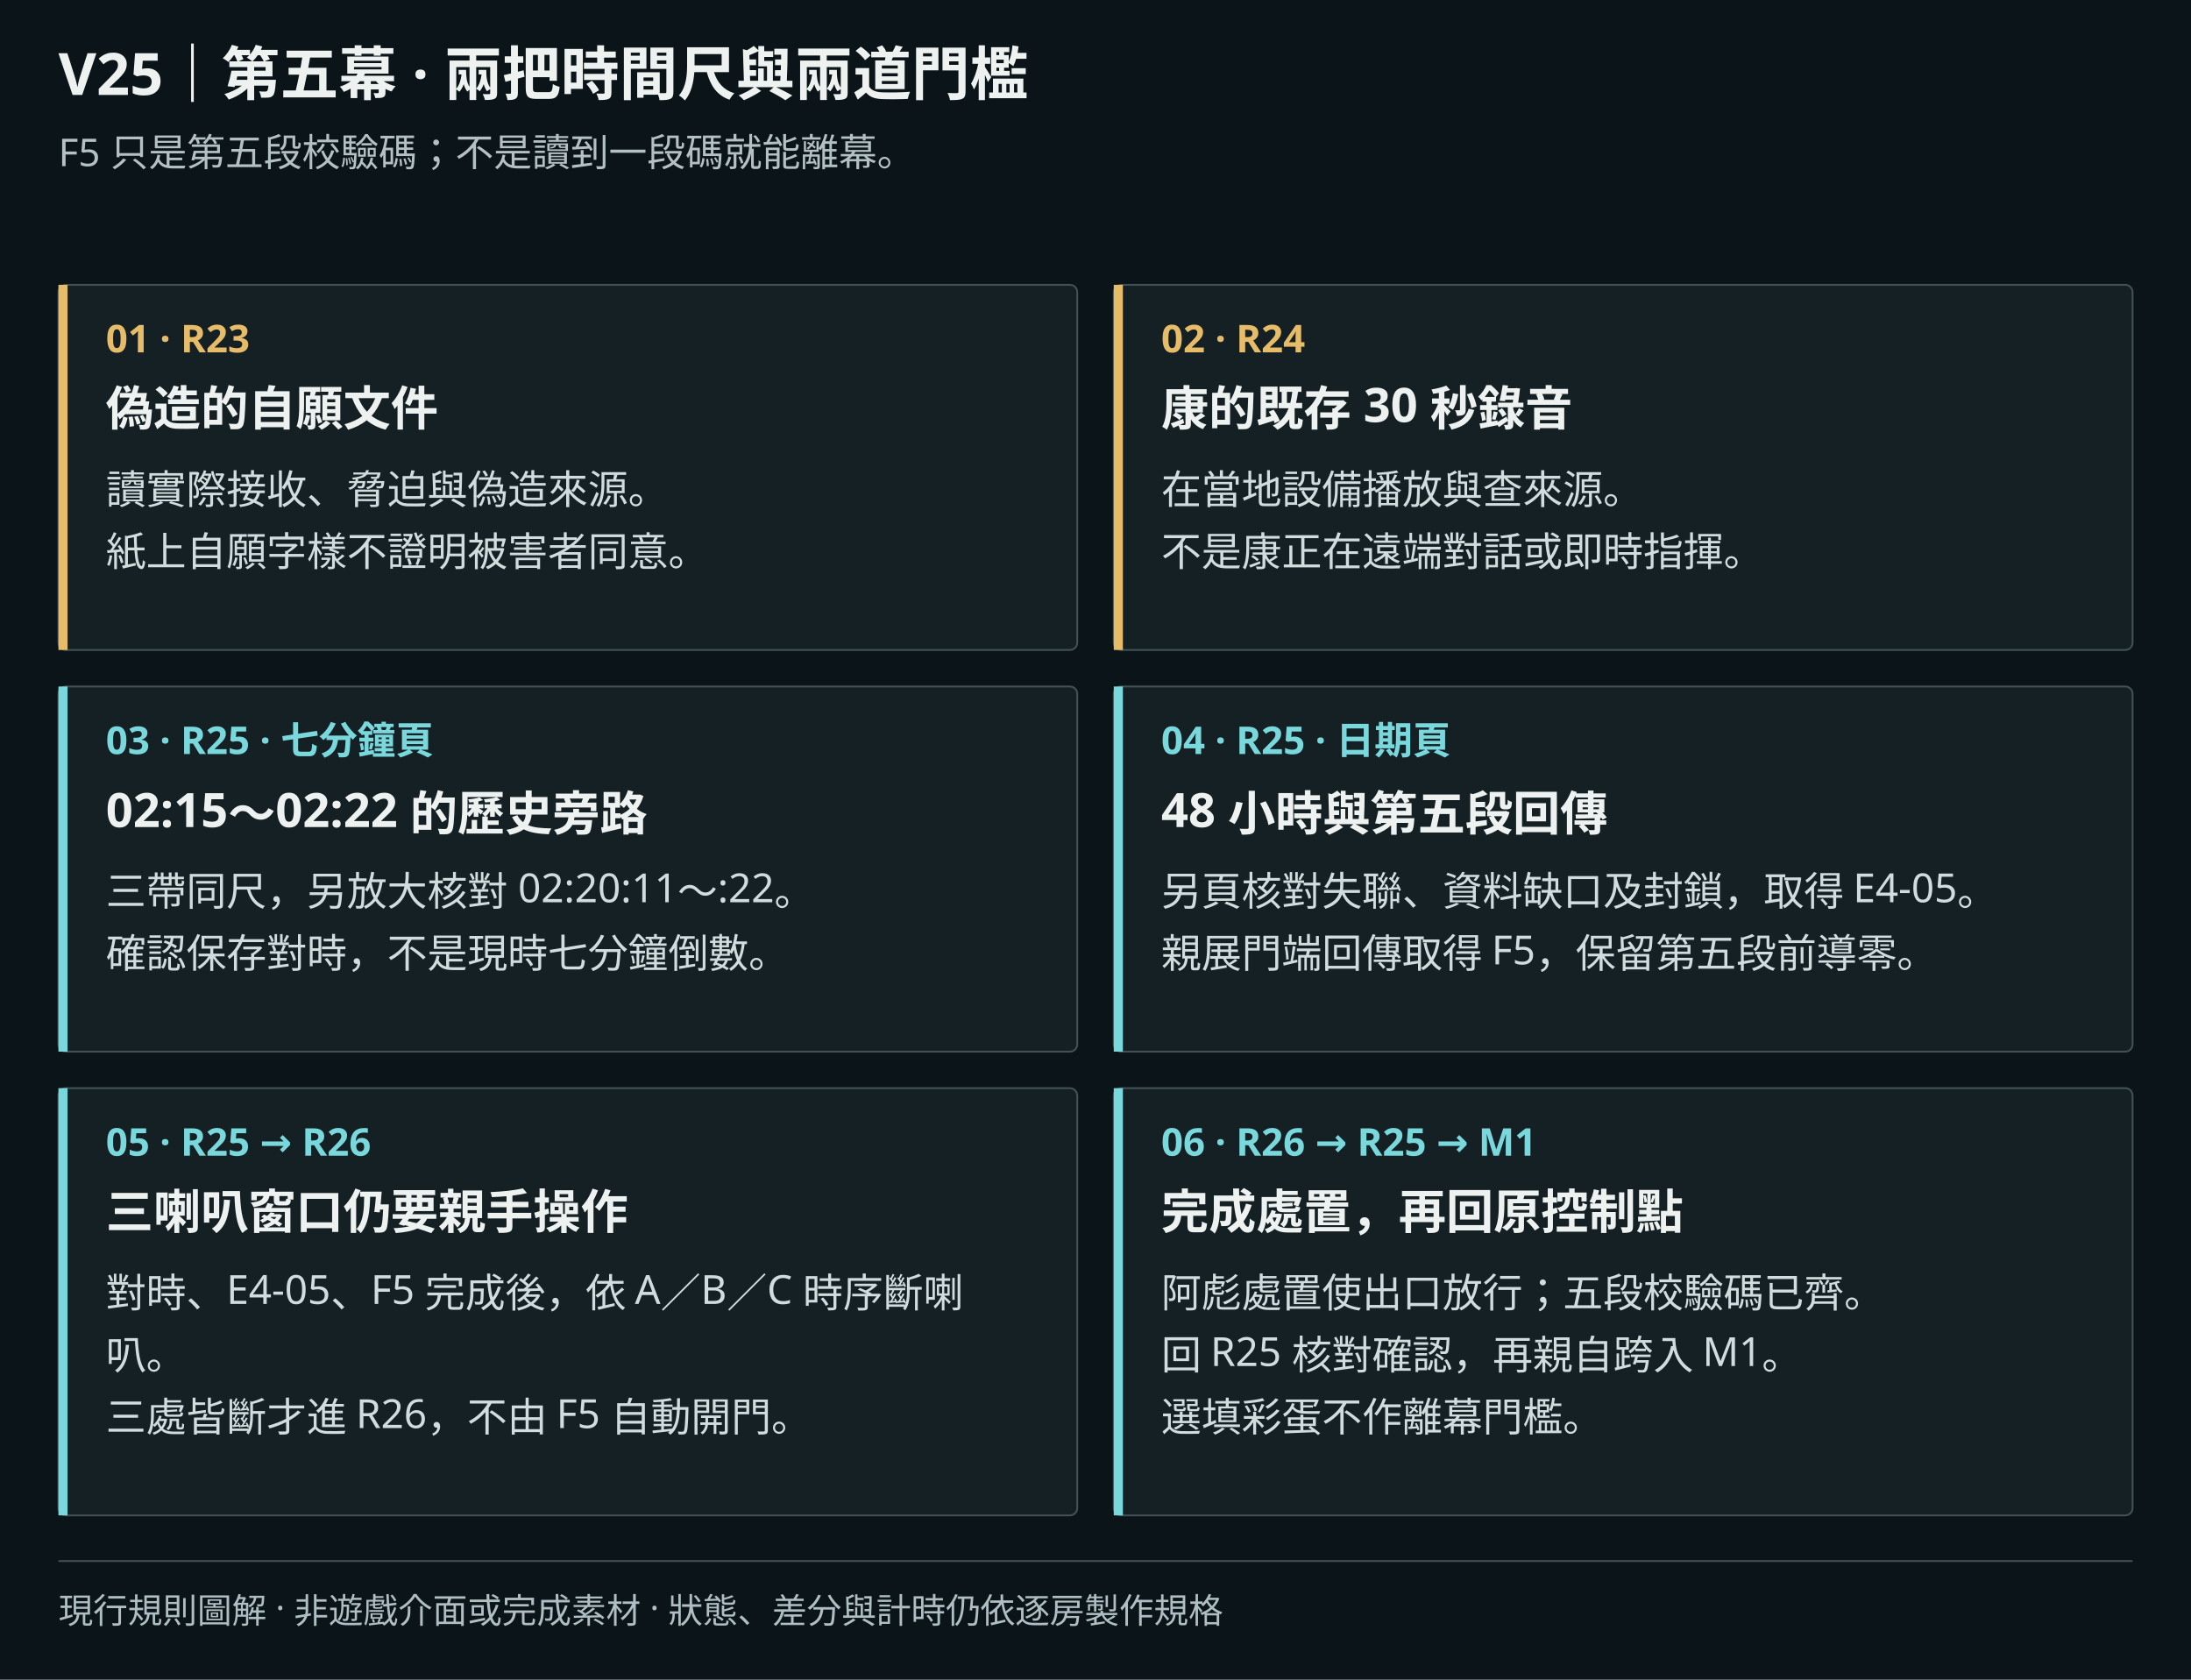
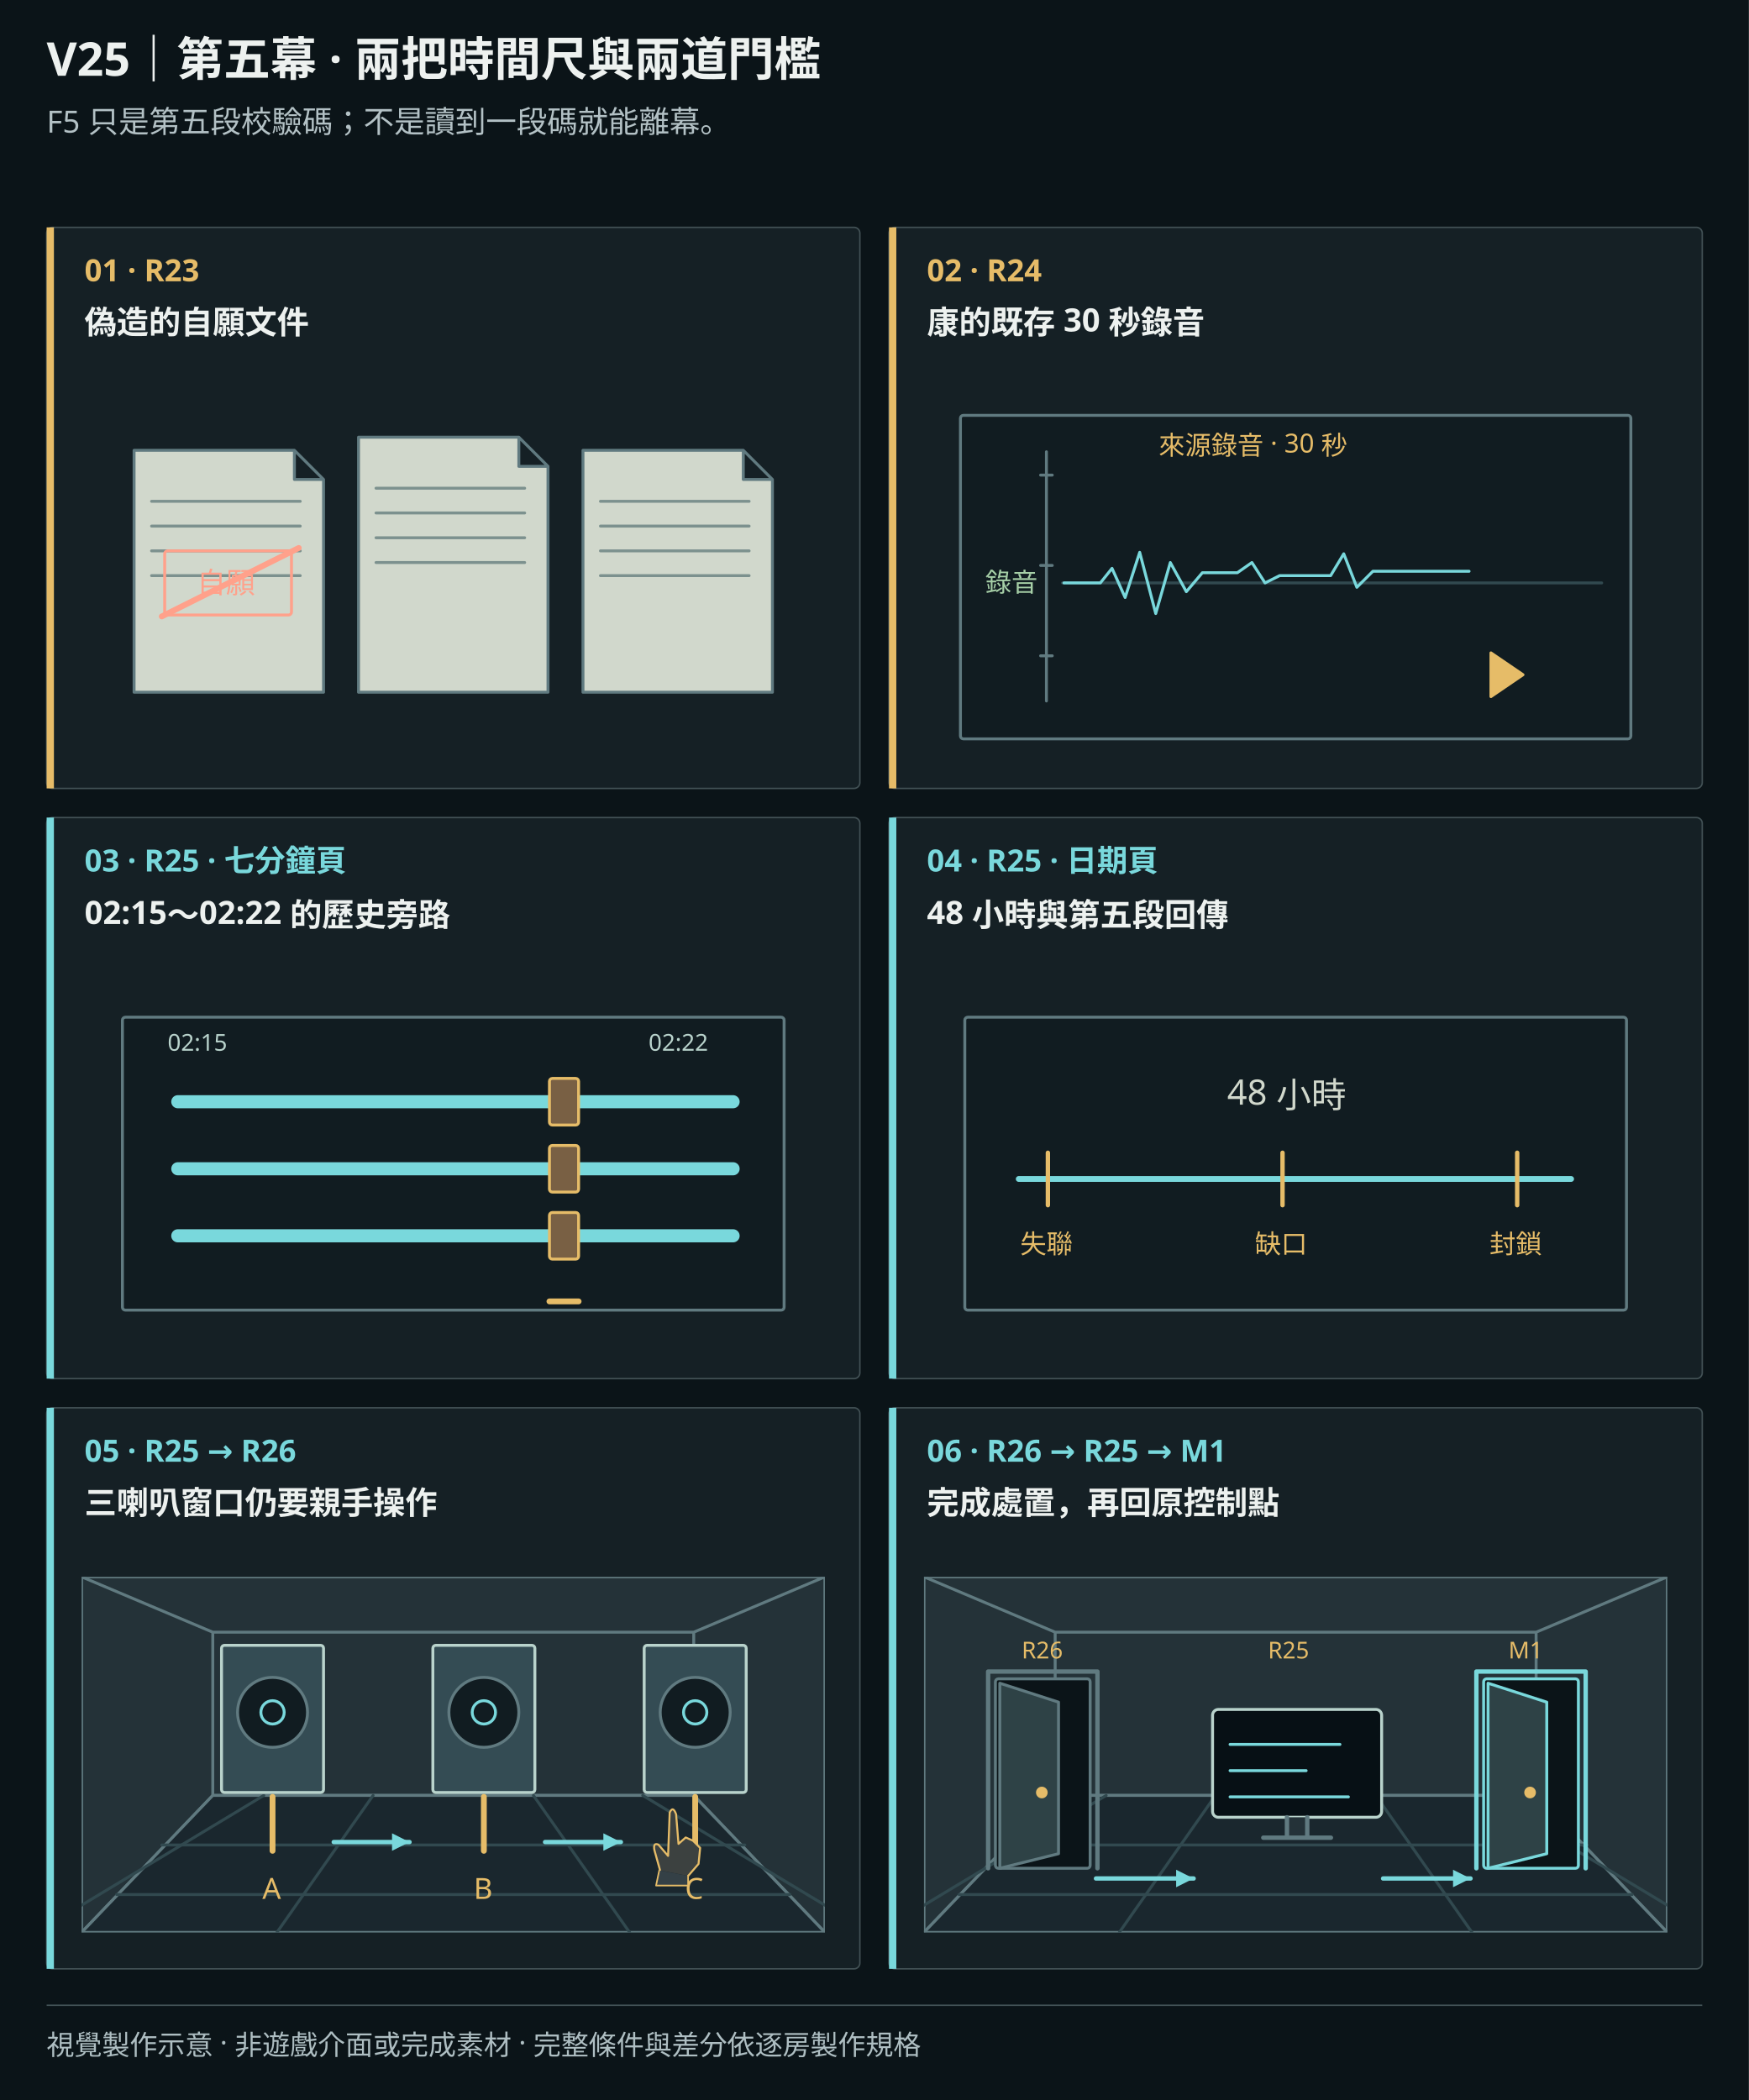
- <svg xmlns="http://www.w3.org/2000/svg" width="1200" height="920" viewBox="0 0 1200 920" role="img" aria-labelledby="title desc">
-   <style>text{font-family:"Microsoft JhengHei","Noto Sans TC",sans-serif;letter-spacing:0}.title{font-size:32px;font-weight:700;fill:#edf1ef}.subtitle{font-size:21px;fill:#b3c1c5}.phase{font-size:21px;font-weight:700}.panel-title{font-size:26px;font-weight:700;fill:#edf1ef}.body{font-size:22px;fill:#d1dcdf}.footer{font-size:19px;fill:#aebec2}</style>
-   <rect width="1200" height="920" fill="#0b1418" />
+ <svg xmlns="http://www.w3.org/2000/svg" width="1200" height="1441" viewBox="0 0 1200 1441" role="img" aria-labelledby="title desc" data-layout="visual-v1">
+   <defs>
+     <marker id="vis-arrow-teal" viewBox="0 0 10 10" refX="9" refY="5" markerWidth="5" markerHeight="5" orient="auto">
+       <path d="M1 1L9 5L1 9Z" fill="#79d8dc" />
+     </marker>
+     <marker id="vis-arrow-gold" viewBox="0 0 10 10" refX="9" refY="5" markerWidth="5" markerHeight="5" orient="auto">
+       <path d="M1 1L9 5L1 9Z" fill="#e6bc68" />
+     </marker>
+     <marker id="vis-arrow-red" viewBox="0 0 10 10" refX="9" refY="5" markerWidth="5" markerHeight="5" orient="auto">
+       <path d="M1 1L9 5L1 9Z" fill="#ffa18b" />
+     </marker>
+     <clipPath id="visual-v25-0">
+       <rect width="510" height="244" />
+     </clipPath>
+     <clipPath id="visual-v25-1">
+       <rect width="510" height="244" />
+     </clipPath>
+     <clipPath id="visual-v25-2">
+       <rect width="510" height="244" />
+     </clipPath>
+     <clipPath id="visual-v25-3">
+       <rect width="510" height="244" />
+     </clipPath>
+     <clipPath id="visual-v25-4">
+       <rect width="510" height="244" />
+     </clipPath>
+     <clipPath id="visual-v25-5">
+       <rect width="510" height="244" />
+     </clipPath>
+   </defs>
+   <style>text{font-family:"Microsoft JhengHei","Noto Sans TC",sans-serif;letter-spacing:0}.title{font-size:32px;font-weight:700;fill:#edf1ef}.subtitle{font-size:21px;fill:#b3c1c5}.phase{font-size:21px;font-weight:700}.panel-title{font-size:22px;font-weight:700;fill:#edf1ef}.footer{font-size:19px;fill:#aebec2}</style>
+   <rect width="1200" height="1441" fill="#0b1418" />
  <text class="title" x="32" y="52">V25｜第五幕 · 兩把時間尺與兩道門檻</text>
  <text class="subtitle" x="32" y="91">F5 只是第五段校驗碼；不是讀到一段碼就能離幕。</text>
  <g data-panel="1">
-     <rect x="32" y="156" width="558" height="200" rx="4" fill="#152025" stroke="#425155" />
-     <rect x="32" y="156" width="5" height="200" fill="#e6bc68" />
+     <rect x="32" y="156" width="558" height="385" rx="4" fill="#152025" stroke="#425155" />
+     <rect x="32" y="156" width="5" height="385" fill="#e6bc68" />
    <text class="phase" x="58" y="193" fill="#e6bc68">01 · R23</text>
-     <text class="panel-title" x="58" y="233">偽造的自願文件</text>
-     <text class="body" x="58" y="276">讀實際接收、脅迫與偽造來源。</text>
-     <text class="body" x="58" y="310">紙上自願字樣不證明被害者同意。</text>
+     <text class="panel-title" x="58" y="229">偽造的自願文件</text>
+     <g transform="translate(56 272)" clip-path="url(#visual-v25-0)">
+       <g data-visual="V25" data-step="1">
+         <path d="M36 37h110l20 20v146h-130ZM146 37v20h20" fill="#d1d8cc" stroke="#607a80" stroke-width="2" stroke-linecap="round" stroke-linejoin="round" />
+         <path d="M48 72h102" fill="none" stroke="#7c918e" stroke-width="2" stroke-linecap="round" stroke-linejoin="round" />
+         <path d="M48 89h102" fill="none" stroke="#7c918e" stroke-width="2" stroke-linecap="round" stroke-linejoin="round" />
+         <path d="M48 106h102" fill="none" stroke="#7c918e" stroke-width="2" stroke-linecap="round" stroke-linejoin="round" />
+         <path d="M48 123h102" fill="none" stroke="#7c918e" stroke-width="2" stroke-linecap="round" stroke-linejoin="round" />
+         <path d="M190 28h110l20 20v155h-130ZM300 28v20h20" fill="#d1d8cc" stroke="#607a80" stroke-width="2" stroke-linecap="round" stroke-linejoin="round" />
+         <path d="M202 63h102" fill="none" stroke="#7c918e" stroke-width="2" stroke-linecap="round" stroke-linejoin="round" />
+         <path d="M202 80h102" fill="none" stroke="#7c918e" stroke-width="2" stroke-linecap="round" stroke-linejoin="round" />
+         <path d="M202 97h102" fill="none" stroke="#7c918e" stroke-width="2" stroke-linecap="round" stroke-linejoin="round" />
+         <path d="M202 114h102" fill="none" stroke="#7c918e" stroke-width="2" stroke-linecap="round" stroke-linejoin="round" />
+         <path d="M344 37h110l20 20v146h-130ZM454 37v20h20" fill="#d1d8cc" stroke="#607a80" stroke-width="2" stroke-linecap="round" stroke-linejoin="round" />
+         <path d="M356 72h102" fill="none" stroke="#7c918e" stroke-width="2" stroke-linecap="round" stroke-linejoin="round" />
+         <path d="M356 89h102" fill="none" stroke="#7c918e" stroke-width="2" stroke-linecap="round" stroke-linejoin="round" />
+         <path d="M356 106h102" fill="none" stroke="#7c918e" stroke-width="2" stroke-linecap="round" stroke-linejoin="round" />
+         <path d="M356 123h102" fill="none" stroke="#7c918e" stroke-width="2" stroke-linecap="round" stroke-linejoin="round" />
+         <rect x="57" y="106" width="87" height="44" rx="2" fill="none" stroke="#ffa18b" stroke-width="2" />
+         <text x="79" y="135" fill="#ffa18b" font-size="20" font-weight="500">自願</text>
+         <path d="M55 151l94 -47" fill="none" stroke="#ffa18b" stroke-width="4" stroke-linecap="round" stroke-linejoin="round" />
+       </g>
+     </g>
  </g>
  <g data-panel="2">
-     <rect x="610" y="156" width="558" height="200" rx="4" fill="#152025" stroke="#425155" />
-     <rect x="610" y="156" width="5" height="200" fill="#e6bc68" />
+     <rect x="610" y="156" width="558" height="385" rx="4" fill="#152025" stroke="#425155" />
+     <rect x="610" y="156" width="5" height="385" fill="#e6bc68" />
    <text class="phase" x="636" y="193" fill="#e6bc68">02 · R24</text>
-     <text class="panel-title" x="636" y="233">康的既存 30 秒錄音</text>
-     <text class="body" x="636" y="276">在當地設備播放與查來源。</text>
-     <text class="body" x="636" y="310">不是康正在遠端對話或即時指揮。</text>
+     <text class="panel-title" x="636" y="229">康的既存 30 秒錄音</text>
+     <g transform="translate(634 272)" clip-path="url(#visual-v25-1)">
+       <g data-visual="V25" data-step="2">
+         <rect x="25" y="13" width="460" height="222" rx="2" fill="#111c21" stroke="#607a80" stroke-width="2" />
+         <path d="M84 38V209M80 54h8m-8 62h8m-8 62h8" fill="none" stroke="#607a80" stroke-width="2" stroke-linecap="round" stroke-linejoin="round" />
+         <path d="M95 128H465" fill="none" stroke="#31494f" stroke-width="2" stroke-linecap="round" stroke-linejoin="round" />
+         <path d="M96 128h25l8 -10 9 20 10 -31 11 42 10 -35 11 20 11 -13h24l10 -7 9 14 10 -5h35l9 -15 9 23 11 -11h66" fill="none" stroke="#79d8dc" stroke-width="2" stroke-linecap="round" stroke-linejoin="round" />
+         <text x="42" y="134" fill="#a6cfa7" font-size="18" font-weight="500">錄音</text>
+         <path d="M389 176l22 15 -22 15Z" fill="#e6bc68" stroke="#e6bc68" stroke-width="2" stroke-linecap="round" stroke-linejoin="round" />
+         <text x="161" y="40" fill="#e6bc68" font-size="18" font-weight="500">來源錄音 · 30 秒</text>
+       </g>
+     </g>
  </g>
  <g data-panel="3">
-     <rect x="32" y="376" width="558" height="200" rx="4" fill="#152025" stroke="#425155" />
-     <rect x="32" y="376" width="5" height="200" fill="#79d8dc" />
-     <text class="phase" x="58" y="413" fill="#79d8dc">03 · R25 · 七分鐘頁</text>
-     <text class="panel-title" x="58" y="453">02:15～02:22 的歷史旁路</text>
-     <text class="body" x="58" y="496">三帶同尺，另放大核對 02:20:11～:22。</text>
-     <text class="body" x="58" y="530">確認保存對時，不是現時七分鐘倒數。</text>
+     <rect x="32" y="561" width="558" height="385" rx="4" fill="#152025" stroke="#425155" />
+     <rect x="32" y="561" width="5" height="385" fill="#79d8dc" />
+     <text class="phase" x="58" y="598" fill="#79d8dc">03 · R25 · 七分鐘頁</text>
+     <text class="panel-title" x="58" y="634">02:15～02:22 的歷史旁路</text>
+     <g transform="translate(56 677)" clip-path="url(#visual-v25-2)">
+       <g data-visual="V25" data-step="3">
+         <rect x="28" y="21" width="454" height="201" rx="2" fill="#111c21" stroke="#607a80" stroke-width="2" />
+         <path d="M66 79H447" fill="none" stroke="#79d8dc" stroke-width="9" stroke-linecap="round" stroke-linejoin="round" />
+         <rect x="321" y="63" width="20" height="32" rx="2" fill="#796044" stroke="#e6bc68" stroke-width="2" />
+         <path d="M66 125H447" fill="none" stroke="#79d8dc" stroke-width="9" stroke-linecap="round" stroke-linejoin="round" />
+         <rect x="321" y="109" width="20" height="32" rx="2" fill="#796044" stroke="#e6bc68" stroke-width="2" />
+         <path d="M66 171H447" fill="none" stroke="#79d8dc" stroke-width="9" stroke-linecap="round" stroke-linejoin="round" />
+         <rect x="321" y="155" width="20" height="32" rx="2" fill="#796044" stroke="#e6bc68" stroke-width="2" />
+         <text x="59" y="44" fill="#b9d3cc" font-size="16" font-weight="500">02:15</text>
+         <text x="389" y="44" fill="#b9d3cc" font-size="16" font-weight="500">02:22</text>
+         <path d="M321 216h20" fill="none" stroke="#e6bc68" stroke-width="4" stroke-linecap="round" stroke-linejoin="round" />
+       </g>
+     </g>
  </g>
  <g data-panel="4">
-     <rect x="610" y="376" width="558" height="200" rx="4" fill="#152025" stroke="#425155" />
-     <rect x="610" y="376" width="5" height="200" fill="#79d8dc" />
-     <text class="phase" x="636" y="413" fill="#79d8dc">04 · R25 · 日期頁</text>
-     <text class="panel-title" x="636" y="453">48 小時與第五段回傳</text>
-     <text class="body" x="636" y="496">另頁核對失聯、資料缺口及封鎖，取得 E4-05。</text>
-     <text class="body" x="636" y="530">親展門端回傳取得 F5，保留第五段前導零。</text>
+     <rect x="610" y="561" width="558" height="385" rx="4" fill="#152025" stroke="#425155" />
+     <rect x="610" y="561" width="5" height="385" fill="#79d8dc" />
+     <text class="phase" x="636" y="598" fill="#79d8dc">04 · R25 · 日期頁</text>
+     <text class="panel-title" x="636" y="634">48 小時與第五段回傳</text>
+     <g transform="translate(634 677)" clip-path="url(#visual-v25-3)">
+       <g data-visual="V25" data-step="4">
+         <rect x="28" y="21" width="454" height="201" rx="2" fill="#111c21" stroke="#607a80" stroke-width="2" />
+         <path d="M65 132H444" fill="none" stroke="#79d8dc" stroke-width="4" stroke-linecap="round" stroke-linejoin="round" />
+         <path d="M85 114v36" fill="none" stroke="#e6bc68" stroke-width="3" stroke-linecap="round" stroke-linejoin="round" />
+         <text x="66" y="183" fill="#e6bc68" font-size="18" font-weight="500">失聯</text>
+         <path d="M246 114v36" fill="none" stroke="#e6bc68" stroke-width="3" stroke-linecap="round" stroke-linejoin="round" />
+         <text x="227" y="183" fill="#e6bc68" font-size="18" font-weight="500">缺口</text>
+         <path d="M407 114v36" fill="none" stroke="#e6bc68" stroke-width="3" stroke-linecap="round" stroke-linejoin="round" />
+         <text x="388" y="183" fill="#e6bc68" font-size="18" font-weight="500">封鎖</text>
+         <text x="208" y="81" fill="#d1d8cc" font-size="24" font-weight="500">48 小時</text>
+       </g>
+     </g>
  </g>
  <g data-panel="5">
-     <rect x="32" y="596" width="558" height="234" rx="4" fill="#152025" stroke="#425155" />
-     <rect x="32" y="596" width="5" height="234" fill="#79d8dc" />
-     <text class="phase" x="58" y="633" fill="#79d8dc">05 · R25 → R26</text>
-     <text class="panel-title" x="58" y="673">三喇叭窗口仍要親手操作</text>
-     <text class="body" x="58" y="716">對時、E4-05、F5 完成後，依 A／B／C 時序斷喇</text>
-     <text class="body" x="58" y="750">叭。</text>
-     <text class="body" x="58" y="784">三處皆斷才進 R26，不由 F5 自動開門。</text>
+     <rect x="32" y="966" width="558" height="385" rx="4" fill="#152025" stroke="#425155" />
+     <rect x="32" y="966" width="5" height="385" fill="#79d8dc" />
+     <text class="phase" x="58" y="1003" fill="#79d8dc">05 · R25 → R26</text>
+     <text class="panel-title" x="58" y="1039">三喇叭窗口仍要親手操作</text>
+     <g transform="translate(56 1082)" clip-path="url(#visual-v25-4)">
+       <g data-visual="V25" data-step="5">
+         <rect x="0" y="0" width="510" height="244" rx="2" fill="#243238" stroke="#607a80" stroke-width="2" />
+         <path d="M0 0L90 38H420L510 0M90 38V150L0 244M420 38V150L510 244M90 150H420" fill="none" stroke="#607a80" stroke-width="2" stroke-linecap="round" stroke-linejoin="round" />
+         <path d="M0 244L90 150H420L510 244Z" fill="#1a272e" stroke="#607a80" stroke-width="2" stroke-linecap="round" stroke-linejoin="round" />
+         <path d="M125 150L-31 244" fill="none" stroke="#31494f" stroke-width="2" stroke-linecap="round" stroke-linejoin="round" />
+         <path d="M200 150L134 244" fill="none" stroke="#31494f" stroke-width="2" stroke-linecap="round" stroke-linejoin="round" />
+         <path d="M310 150L376 244" fill="none" stroke="#31494f" stroke-width="2" stroke-linecap="round" stroke-linejoin="round" />
+         <path d="M385 150L541 244" fill="none" stroke="#31494f" stroke-width="2" stroke-linecap="round" stroke-linejoin="round" />
+         <path d="M55 184H455M24 218H486" fill="none" stroke="#31494f" stroke-width="2" stroke-linecap="round" stroke-linejoin="round" />
+         <rect x="96" y="47" width="70" height="101" rx="2" fill="#344c54" stroke="#b9d3cc" stroke-width="2" />
+         <ellipse cx="131" cy="93" rx="24" ry="24" fill="#111c21" stroke="#607a80" stroke-width="2" />
+         <ellipse cx="131" cy="93" rx="8" ry="8" fill="#111c21" stroke="#79d8dc" stroke-width="2" />
+         <path d="M131 151v37" fill="none" stroke="#e6bc68" stroke-width="4" stroke-linecap="round" stroke-linejoin="round" />
+         <text x="124" y="221" fill="#e6bc68" font-size="20" font-weight="500">A</text>
+         <path d="M173 182h52" fill="none" stroke="#79d8dc" stroke-width="3" stroke-linecap="round" stroke-linejoin="round" marker-end="url(#vis-arrow-teal)" />
+         <rect x="241" y="47" width="70" height="101" rx="2" fill="#344c54" stroke="#b9d3cc" stroke-width="2" />
+         <ellipse cx="276" cy="93" rx="24" ry="24" fill="#111c21" stroke="#607a80" stroke-width="2" />
+         <ellipse cx="276" cy="93" rx="8" ry="8" fill="#111c21" stroke="#79d8dc" stroke-width="2" />
+         <path d="M276 151v37" fill="none" stroke="#e6bc68" stroke-width="4" stroke-linecap="round" stroke-linejoin="round" />
+         <text x="269" y="221" fill="#e6bc68" font-size="20" font-weight="500">B</text>
+         <path d="M318 182h52" fill="none" stroke="#79d8dc" stroke-width="3" stroke-linecap="round" stroke-linejoin="round" marker-end="url(#vis-arrow-teal)" />
+         <rect x="386" y="47" width="70" height="101" rx="2" fill="#344c54" stroke="#b9d3cc" stroke-width="2" />
+         <ellipse cx="421" cy="93" rx="24" ry="24" fill="#111c21" stroke="#607a80" stroke-width="2" />
+         <ellipse cx="421" cy="93" rx="8" ry="8" fill="#111c21" stroke="#79d8dc" stroke-width="2" />
+         <path d="M421 151v37" fill="none" stroke="#e6bc68" stroke-width="4" stroke-linecap="round" stroke-linejoin="round" />
+         <text x="414" y="221" fill="#e6bc68" font-size="20" font-weight="500">C</text>
+         <g transform="translate(409 175) scale(0.55)">
+           <path d="M-22 48L-29 23Q-31 13-24 16L-12 30L-10 -24Q-6 -33-2 -22L1 15L10 7L19 11L28 20L26 40L13 55" fill="#3c4140" stroke="#e6bc68" stroke-width="2.5" stroke-linecap="round" stroke-linejoin="round" />
+           <path d="M-23 48L-27 67H13L13 55" fill="#344046" stroke="#e6bc68" stroke-width="2" stroke-linecap="round" stroke-linejoin="round" />
+         </g>
+       </g>
+     </g>
  </g>
  <g data-panel="6">
-     <rect x="610" y="596" width="558" height="234" rx="4" fill="#152025" stroke="#425155" />
-     <rect x="610" y="596" width="5" height="234" fill="#79d8dc" />
-     <text class="phase" x="636" y="633" fill="#79d8dc">06 · R26 → R25 → M1</text>
-     <text class="panel-title" x="636" y="673">完成處置，再回原控制點</text>
-     <text class="body" x="636" y="716">阿彪處置使出口放行；五段校驗碼已齊。</text>
-     <text class="body" x="636" y="750">回 R25 核對確認，再親自跨入 M1。</text>
-     <text class="body" x="636" y="784">選填彩蛋不作離幕門檻。</text>
+     <rect x="610" y="966" width="558" height="385" rx="4" fill="#152025" stroke="#425155" />
+     <rect x="610" y="966" width="5" height="385" fill="#79d8dc" />
+     <text class="phase" x="636" y="1003" fill="#79d8dc">06 · R26 → R25 → M1</text>
+     <text class="panel-title" x="636" y="1039">完成處置，再回原控制點</text>
+     <g transform="translate(634 1082)" clip-path="url(#visual-v25-5)">
+       <g data-visual="V25" data-step="6">
+         <rect x="0" y="0" width="510" height="244" rx="2" fill="#243238" stroke="#607a80" stroke-width="2" />
+         <path d="M0 0L90 38H420L510 0M90 38V150L0 244M420 38V150L510 244M90 150H420" fill="none" stroke="#607a80" stroke-width="2" stroke-linecap="round" stroke-linejoin="round" />
+         <path d="M0 244L90 150H420L510 244Z" fill="#1a272e" stroke="#607a80" stroke-width="2" stroke-linecap="round" stroke-linejoin="round" />
+         <path d="M125 150L-31 244" fill="none" stroke="#31494f" stroke-width="2" stroke-linecap="round" stroke-linejoin="round" />
+         <path d="M200 150L134 244" fill="none" stroke="#31494f" stroke-width="2" stroke-linecap="round" stroke-linejoin="round" />
+         <path d="M310 150L376 244" fill="none" stroke="#31494f" stroke-width="2" stroke-linecap="round" stroke-linejoin="round" />
+         <path d="M385 150L541 244" fill="none" stroke="#31494f" stroke-width="2" stroke-linecap="round" stroke-linejoin="round" />
+         <path d="M55 184H455M24 218H486" fill="none" stroke="#31494f" stroke-width="2" stroke-linecap="round" stroke-linejoin="round" />
+         <rect x="49" y="70" width="65" height="130" rx="2" fill="#0b1418" stroke="#607a80" stroke-width="2" />
+         <path d="M44 200V65h75v135" fill="none" stroke="#607a80" stroke-width="3" stroke-linecap="round" stroke-linejoin="round" />
+         <path d="M52 73l40.3 13v104l-40.3 10Z" fill="#2e4246" stroke="#607a80" stroke-width="2" stroke-linecap="round" stroke-linejoin="round" />
+         <ellipse cx="80.85" cy="148" rx="3" ry="3" fill="#e6bc68" stroke="#e6bc68" stroke-width="2" />
+         <rect x="198" y="91" width="116" height="74" rx="4" fill="#071015" stroke="#b9d3cc" stroke-width="2" />
+         <path d="M249.04 165v14h-16.24h46.4h-16.24v-14" fill="#243238" stroke="#607a80" stroke-width="3" stroke-linecap="round" stroke-linejoin="round" />
+         <path d="M210 115h75.4m-75.4 18h52.2m-52.2 18h81.2" fill="none" stroke="#79d8dc" stroke-width="2" stroke-linecap="round" stroke-linejoin="round" />
+         <rect x="384" y="70" width="65" height="130" rx="2" fill="#0b1418" stroke="#79d8dc" stroke-width="2" />
+         <path d="M379 200V65h75v135" fill="none" stroke="#79d8dc" stroke-width="3" stroke-linecap="round" stroke-linejoin="round" />
+         <path d="M387 73l40.3 13v104l-40.3 10Z" fill="#2e4246" stroke="#79d8dc" stroke-width="2" stroke-linecap="round" stroke-linejoin="round" />
+         <ellipse cx="415.85" cy="148" rx="3" ry="3" fill="#e6bc68" stroke="#e6bc68" stroke-width="2" />
+         <path d="M118 207H185" fill="none" stroke="#79d8dc" stroke-width="3" stroke-linecap="round" stroke-linejoin="round" marker-end="url(#vis-arrow-teal)" />
+         <path d="M315 207H375" fill="none" stroke="#79d8dc" stroke-width="3" stroke-linecap="round" stroke-linejoin="round" marker-end="url(#vis-arrow-teal)" />
+         <text x="67" y="56" fill="#e6bc68" font-size="16" font-weight="500">R26</text>
+         <text x="236" y="56" fill="#e6bc68" font-size="16" font-weight="500">R25</text>
+         <text x="401" y="56" fill="#e6bc68" font-size="16" font-weight="500">M1</text>
+       </g>
+     </g>
  </g>
-   <path d="M32 855H1168" stroke="#425155" />
-   <text class="footer" x="32" y="889">現行規則圖解 · 非遊戲介面或完成素材 · 狀態、差分與計時仍依逐房製作規格</text>
+   <path d="M32 1376H1168" stroke="#425155" />
+   <text class="footer" x="32" y="1410">視覺製作示意 · 非遊戲介面或完成素材 · 完整條件與差分依逐房製作規格</text>
</svg>
